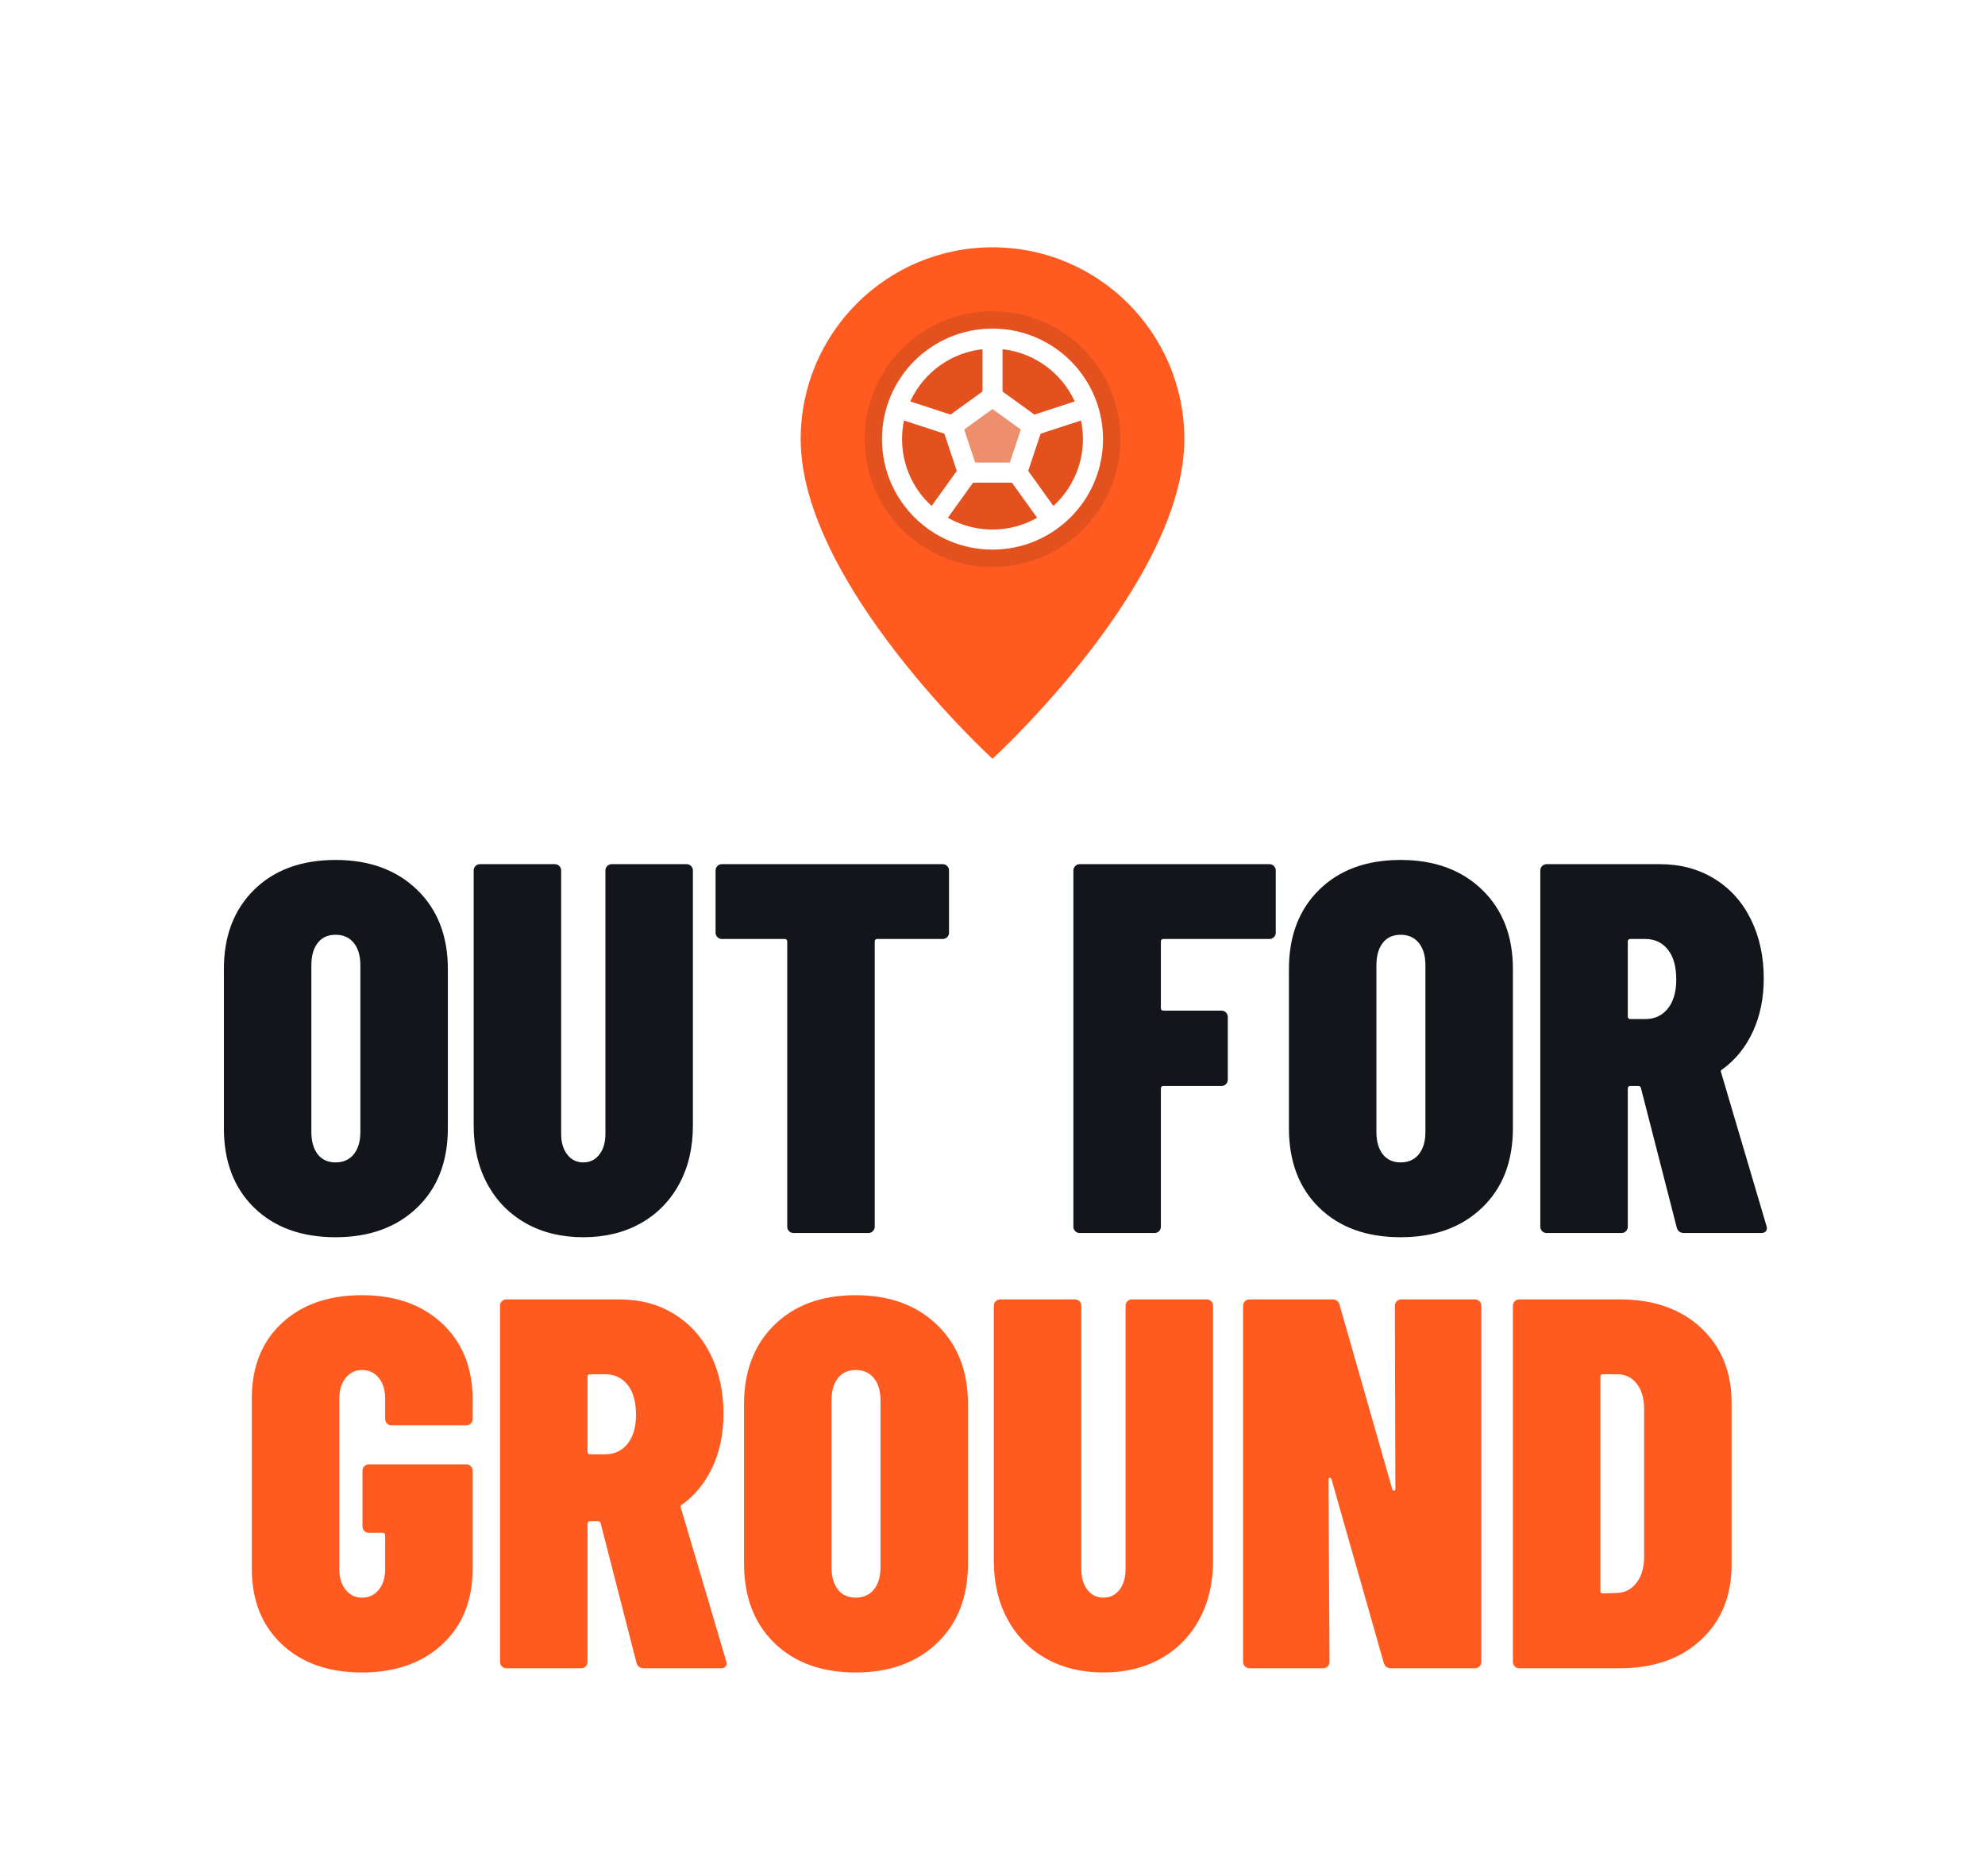
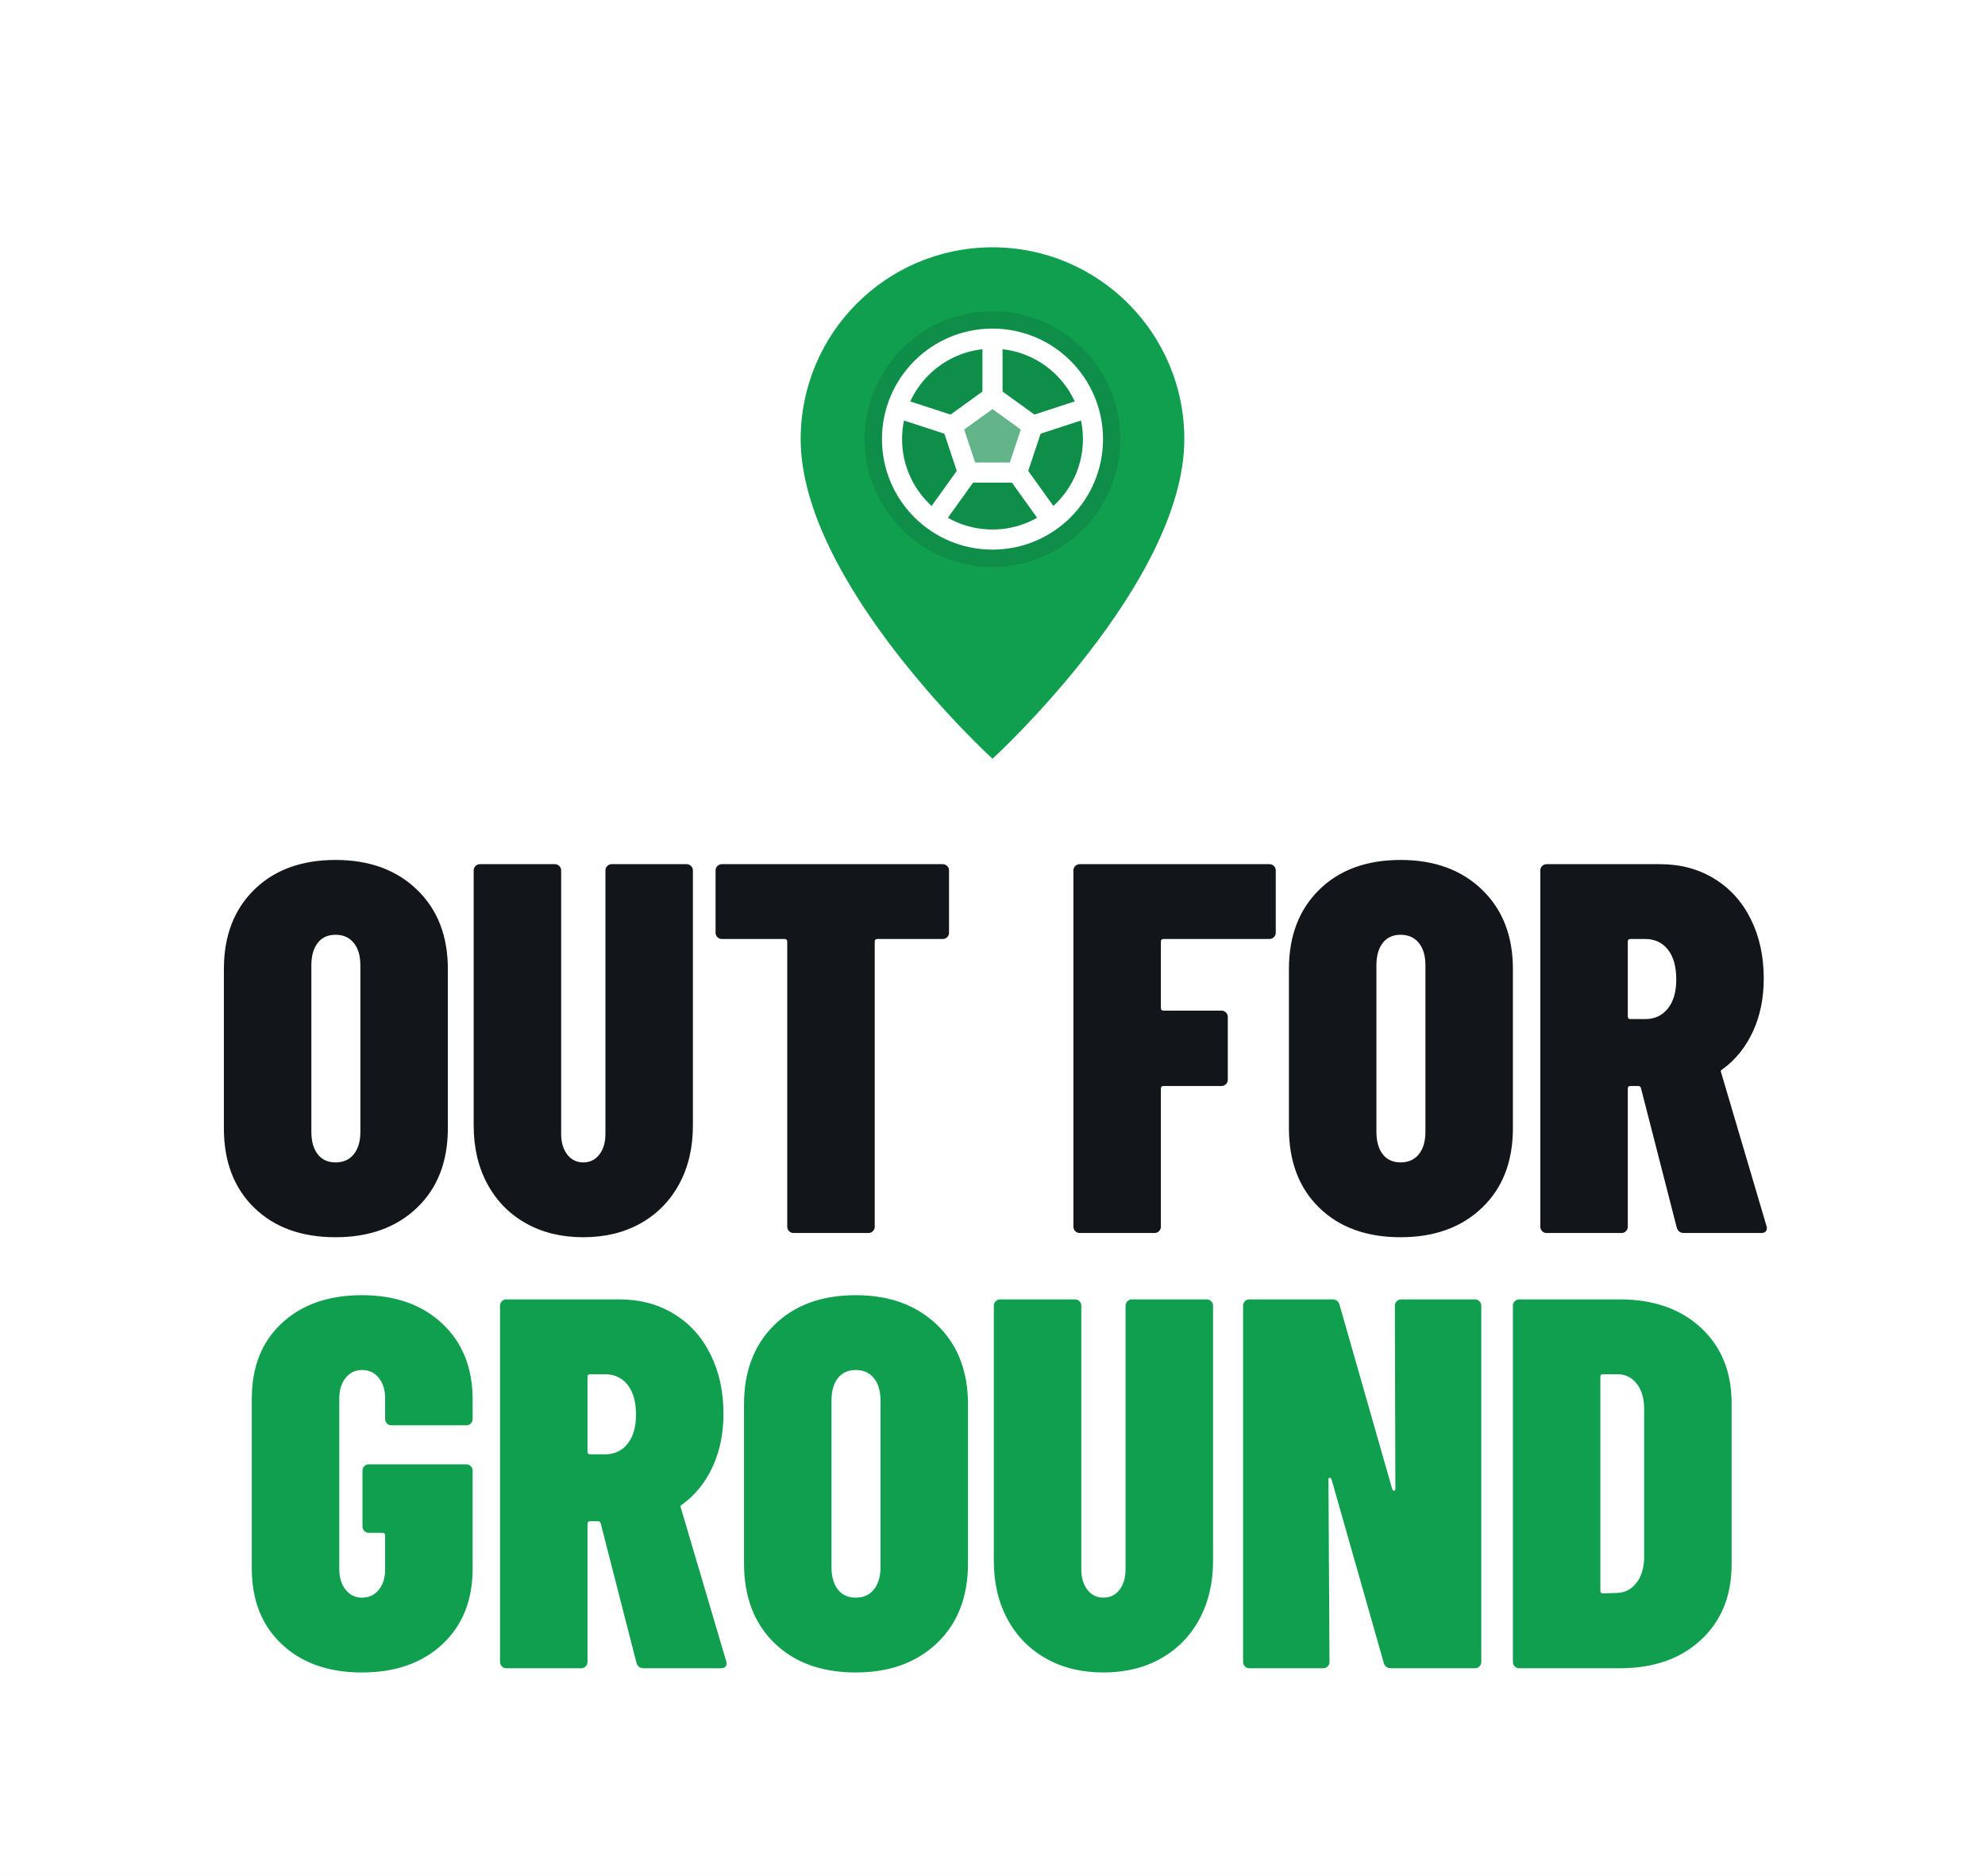
<svg xmlns="http://www.w3.org/2000/svg" viewBox="0 0 565 534" width="565" height="534" role="img" aria-label="Out For Ground Football">
  <rect width="565" height="534" fill="#ffffff" />
  <g transform="translate(199.3,60) scale(2.6)">
-     <path d="M32 4c-11.6 0-21 9.4-21 21 0 15.8 21 35 21 35s21-19.2 21-35c0-11.6-9.4-21-21-21z" fill="#ff5a1f" />
+     <path d="M32 4c-11.6 0-21 9.4-21 21 0 15.8 21 35 21 35s21-19.2 21-35c0-11.6-9.4-21-21-21z" fill="#0f9f4f" />
    <circle cx="32" cy="25" r="14" fill="#12151a" opacity="0.12" />
    <g transform="translate(17.333 10.333) scale(1.2222)" fill="none" stroke="#fff" stroke-width="1.800" stroke-linecap="round" stroke-linejoin="round">
      <circle cx="12" cy="12" r="9" />
      <path d="M12 8.2l3.6 2.6-1.4 4.2H9.8l-1.4-4.2L12 8.2z" fill="#fff" fill-opacity="0.35" />
      <path d="M12 8.2V3.4M15.6 10.8l4.6-1.5M14.2 15l2.8 3.9M9.8 15L7 18.9M8.4 10.8L3.8 9.3" />
    </g>
  </g>
  <path d="M63.725 321.15V275.85Q63.725 261.75 72.35 253.275Q80.975 244.8 95.525 244.8Q109.925 244.8 118.7 253.275Q127.475 261.75 127.475 275.85V321.15Q127.475 335.4 118.7 343.8Q109.925 352.2 95.525 352.2Q80.975 352.2 72.35 343.8Q63.725 335.4 63.725 321.15ZM102.575 322.2V274.8Q102.575 270.75 100.7 268.425Q98.825 266.1 95.525 266.1Q92.225 266.1 90.425 268.425Q88.625 270.75 88.625 274.8V322.2Q88.625 326.25 90.425 328.575Q92.225 330.9 95.525 330.9Q98.825 330.9 100.7 328.575Q102.575 326.25 102.575 322.2Z M134.825 320.4V247.8Q134.825 247.05 135.35 246.525Q135.875 246.0 136.625 246.0H157.925Q158.675 246.0 159.2 246.525Q159.725 247.05 159.725 247.8V322.8Q159.725 326.4 161.45 328.65Q163.175 330.9 166.025 330.9Q168.875 330.9 170.6 328.65Q172.325 326.4 172.325 322.8V247.8Q172.325 247.05 172.85 246.525Q173.375 246.0 174.125 246.0H195.425Q196.175 246.0 196.7 246.525Q197.225 247.05 197.225 247.8V320.4Q197.225 329.85 193.325 337.05Q189.425 344.25 182.375 348.225Q175.325 352.2 166.025 352.2Q156.725 352.2 149.675 348.225Q142.625 344.25 138.725 337.05Q134.825 329.85 134.825 320.4Z M270.125 247.8V265.5Q270.125 266.25 269.6 266.775Q269.075 267.3 268.325 267.3H249.725Q248.975 267.3 248.975 268.05V349.2Q248.975 349.95 248.45 350.475Q247.925 351.0 247.175 351.0H225.875Q225.125 351.0 224.6 350.475Q224.075 349.95 224.075 349.2V268.05Q224.075 267.3 223.325 267.3H205.475Q204.725 267.3 204.2 266.775Q203.675 266.25 203.675 265.5V247.8Q203.675 247.05 204.2 246.525Q204.725 246.0 205.475 246.0H268.325Q269.075 246.0 269.6 246.525Q270.125 247.05 270.125 247.8Z  M361.325 267.3H331.175Q330.425 267.3 330.425 268.05V286.95Q330.425 287.7 331.175 287.7H347.675Q348.425 287.7 348.95 288.225Q349.475 288.75 349.475 289.5V307.35Q349.475 308.1 348.95 308.625Q348.425 309.15 347.675 309.15H331.175Q330.425 309.15 330.425 309.9V349.2Q330.425 349.95 329.9 350.475Q329.375 351.0 328.625 351.0H307.325Q306.575 351.0 306.05 350.475Q305.525 349.95 305.525 349.2V247.8Q305.525 247.05 306.05 246.525Q306.575 246.0 307.325 246.0H361.325Q362.075 246.0 362.6 246.525Q363.125 247.05 363.125 247.8V265.5Q363.125 266.25 362.6 266.775Q362.075 267.3 361.325 267.3Z M366.875 321.15V275.85Q366.875 261.75 375.5 253.275Q384.125 244.8 398.675 244.8Q413.075 244.8 421.85 253.275Q430.625 261.75 430.625 275.85V321.15Q430.625 335.4 421.85 343.8Q413.075 352.2 398.675 352.2Q384.125 352.2 375.5 343.8Q366.875 335.4 366.875 321.15ZM405.725 322.2V274.8Q405.725 270.75 403.85 268.425Q401.975 266.1 398.675 266.1Q395.375 266.1 393.575 268.425Q391.775 270.75 391.775 274.8V322.2Q391.775 326.25 393.575 328.575Q395.375 330.9 398.675 330.9Q401.975 330.9 403.85 328.575Q405.725 326.25 405.725 322.2Z M477.275 349.5 467.075 309.75Q466.925 309.15 466.325 309.15H464.075Q463.325 309.15 463.325 309.9V349.2Q463.325 349.95 462.8 350.475Q462.275 351.0 461.525 351.0H440.225Q439.475 351.0 438.95 350.475Q438.425 349.95 438.425 349.2V247.8Q438.425 247.05 438.95 246.525Q439.475 246.0 440.225 246.0H472.475Q481.175 246.0 487.925 250.125Q494.675 254.25 498.35 261.675Q502.025 269.1 502.025 278.55Q502.025 286.95 498.95 293.625Q495.875 300.3 490.325 304.35Q490.025 304.5 489.875 304.725Q489.725 304.95 489.875 305.25L502.775 348.9L502.925 349.5Q502.925 351.0 501.275 351.0H479.375Q477.725 351.0 477.275 349.5ZM463.325 268.05V289.35Q463.325 290.1 464.075 290.1H468.275Q472.325 290.1 474.725 287.1Q477.125 284.1 477.125 278.85Q477.125 273.3 474.725 270.3Q472.325 267.3 468.275 267.3H464.075Q463.325 267.3 463.325 268.05Z" fill="#12151a" />
-   <path d="M71.675 446.55V398.1Q71.675 384.6 80.225 376.65Q88.775 368.7 103.025 368.7Q117.275 368.7 125.9 376.8Q134.525 384.9 134.525 398.4V403.95Q134.525 404.7 134.0 405.225Q133.475 405.75 132.725 405.75H111.425Q110.675 405.75 110.15 405.225Q109.625 404.7 109.625 403.95V398.1Q109.625 394.5 107.825 392.25Q106.025 390.0 103.025 390.0Q100.175 390.0 98.375 392.25Q96.575 394.5 96.575 398.1V446.7Q96.575 450.3 98.375 452.55Q100.175 454.8 103.025 454.8Q106.025 454.8 107.825 452.55Q109.625 450.3 109.625 446.7V437.1Q109.625 436.35 108.875 436.35H104.975Q104.225 436.35 103.7 435.825Q103.175 435.3 103.175 434.55V418.65Q103.175 417.9 103.7 417.375Q104.225 416.85 104.975 416.85H132.725Q133.475 416.85 134.0 417.375Q134.525 417.9 134.525 418.65V446.55Q134.525 460.05 125.9 468.075Q117.275 476.1 103.025 476.1Q88.775 476.1 80.225 468.075Q71.675 460.05 71.675 446.55Z M181.175 473.4 170.975 433.65Q170.825 433.05 170.225 433.05H167.975Q167.225 433.05 167.225 433.8V473.1Q167.225 473.85 166.7 474.375Q166.175 474.9 165.425 474.9H144.125Q143.375 474.9 142.85 474.375Q142.325 473.85 142.325 473.1V371.7Q142.325 370.95 142.85 370.425Q143.375 369.9 144.125 369.9H176.375Q185.075 369.9 191.825 374.025Q198.575 378.15 202.25 385.575Q205.925 393.0 205.925 402.45Q205.925 410.85 202.85 417.525Q199.775 424.2 194.225 428.25Q193.925 428.4 193.775 428.625Q193.625 428.85 193.775 429.15L206.675 472.8L206.825 473.4Q206.825 474.9 205.175 474.9H183.275Q181.625 474.9 181.175 473.4ZM167.225 391.95V413.25Q167.225 414.0 167.975 414.0H172.175Q176.225 414.0 178.625 411.0Q181.025 408.0 181.025 402.75Q181.025 397.2 178.625 394.2Q176.225 391.2 172.175 391.2H167.975Q167.225 391.2 167.225 391.95Z M211.775 445.05V399.75Q211.775 385.65 220.4 377.175Q229.025 368.7 243.575 368.7Q257.975 368.7 266.75 377.175Q275.525 385.65 275.525 399.75V445.05Q275.525 459.3 266.75 467.7Q257.975 476.1 243.575 476.1Q229.025 476.1 220.4 467.7Q211.775 459.3 211.775 445.05ZM250.625 446.1V398.7Q250.625 394.65 248.75 392.325Q246.875 390.0 243.575 390.0Q240.275 390.0 238.475 392.325Q236.675 394.65 236.675 398.7V446.1Q236.675 450.15 238.475 452.475Q240.275 454.8 243.575 454.8Q246.875 454.8 248.75 452.475Q250.625 450.15 250.625 446.1Z M282.875 444.3V371.7Q282.875 370.95 283.4 370.425Q283.925 369.9 284.675 369.9H305.975Q306.725 369.9 307.25 370.425Q307.775 370.95 307.775 371.7V446.7Q307.775 450.3 309.5 452.55Q311.225 454.8 314.075 454.8Q316.925 454.8 318.65 452.55Q320.375 450.3 320.375 446.7V371.7Q320.375 370.95 320.9 370.425Q321.425 369.9 322.175 369.9H343.475Q344.225 369.9 344.75 370.425Q345.275 370.95 345.275 371.7V444.3Q345.275 453.75 341.375 460.95Q337.475 468.15 330.425 472.125Q323.375 476.1 314.075 476.1Q304.775 476.1 297.725 472.125Q290.675 468.15 286.775 460.95Q282.875 453.75 282.875 444.3Z M398.825 369.9H419.825Q420.575 369.9 421.1 370.425Q421.625 370.95 421.625 371.7V473.1Q421.625 473.85 421.1 474.375Q420.575 474.9 419.825 474.9H395.975Q394.325 474.9 393.875 473.4L379.025 421.2Q378.875 420.75 378.5 420.675Q378.125 420.6 378.125 421.2L378.425 473.1Q378.425 473.85 377.9 474.375Q377.375 474.9 376.625 474.9H355.625Q354.875 474.9 354.35 474.375Q353.825 473.85 353.825 473.1V371.7Q353.825 370.95 354.35 370.425Q354.875 369.9 355.625 369.9H379.175Q380.825 369.9 381.275 371.4L396.275 423.9Q396.425 424.35 396.8 424.35Q397.175 424.35 397.175 423.75L397.025 371.7Q397.025 370.95 397.55 370.425Q398.075 369.9 398.825 369.9Z M430.625 473.1V371.7Q430.625 370.95 431.15 370.425Q431.675 369.9 432.425 369.9H461.075Q475.475 369.9 484.175 378.0Q492.875 386.1 492.875 399.45V445.35Q492.875 458.7 484.175 466.8Q475.475 474.9 461.075 474.9H432.425Q431.675 474.9 431.15 474.375Q430.625 473.85 430.625 473.1ZM456.275 453.6 460.475 453.45Q463.625 453.3 465.725 450.675Q467.825 448.05 467.975 443.7V401.1Q467.975 396.6 465.875 393.9Q463.775 391.2 460.325 391.2H456.275Q455.525 391.2 455.525 391.95V452.85Q455.525 453.6 456.275 453.6Z" fill="#ff5a1f" />
+   <path d="M71.675 446.55V398.1Q71.675 384.6 80.225 376.65Q88.775 368.7 103.025 368.7Q117.275 368.7 125.9 376.8Q134.525 384.9 134.525 398.4V403.95Q134.525 404.7 134.0 405.225Q133.475 405.75 132.725 405.75H111.425Q110.675 405.75 110.15 405.225Q109.625 404.7 109.625 403.95V398.1Q109.625 394.5 107.825 392.25Q106.025 390.0 103.025 390.0Q100.175 390.0 98.375 392.25Q96.575 394.5 96.575 398.1V446.7Q96.575 450.3 98.375 452.55Q100.175 454.8 103.025 454.8Q106.025 454.8 107.825 452.55Q109.625 450.3 109.625 446.7V437.1Q109.625 436.35 108.875 436.35H104.975Q104.225 436.35 103.7 435.825Q103.175 435.3 103.175 434.55V418.65Q103.175 417.9 103.7 417.375Q104.225 416.85 104.975 416.85H132.725Q133.475 416.85 134.0 417.375Q134.525 417.9 134.525 418.65V446.55Q134.525 460.05 125.9 468.075Q117.275 476.1 103.025 476.1Q88.775 476.1 80.225 468.075Q71.675 460.05 71.675 446.55Z M181.175 473.4 170.975 433.65Q170.825 433.05 170.225 433.05H167.975Q167.225 433.05 167.225 433.8V473.1Q167.225 473.85 166.7 474.375Q166.175 474.9 165.425 474.9H144.125Q143.375 474.9 142.85 474.375Q142.325 473.85 142.325 473.1V371.7Q142.325 370.95 142.85 370.425Q143.375 369.9 144.125 369.9H176.375Q185.075 369.9 191.825 374.025Q198.575 378.15 202.25 385.575Q205.925 393.0 205.925 402.45Q205.925 410.85 202.85 417.525Q199.775 424.2 194.225 428.25Q193.925 428.4 193.775 428.625Q193.625 428.85 193.775 429.15L206.675 472.8L206.825 473.4Q206.825 474.9 205.175 474.9H183.275Q181.625 474.9 181.175 473.4ZM167.225 391.95V413.25Q167.225 414.0 167.975 414.0H172.175Q176.225 414.0 178.625 411.0Q181.025 408.0 181.025 402.75Q181.025 397.2 178.625 394.2Q176.225 391.2 172.175 391.2H167.975Q167.225 391.2 167.225 391.95Z M211.775 445.05V399.75Q211.775 385.65 220.4 377.175Q229.025 368.7 243.575 368.7Q257.975 368.7 266.75 377.175Q275.525 385.65 275.525 399.75V445.05Q275.525 459.3 266.75 467.7Q257.975 476.1 243.575 476.1Q229.025 476.1 220.4 467.7Q211.775 459.3 211.775 445.05ZM250.625 446.1V398.7Q250.625 394.65 248.75 392.325Q246.875 390.0 243.575 390.0Q240.275 390.0 238.475 392.325Q236.675 394.65 236.675 398.7V446.1Q236.675 450.15 238.475 452.475Q240.275 454.8 243.575 454.8Q246.875 454.8 248.75 452.475Q250.625 450.15 250.625 446.1Z M282.875 444.3V371.7Q282.875 370.95 283.4 370.425Q283.925 369.9 284.675 369.9H305.975Q306.725 369.9 307.25 370.425Q307.775 370.95 307.775 371.7V446.7Q307.775 450.3 309.5 452.55Q311.225 454.8 314.075 454.8Q316.925 454.8 318.65 452.55Q320.375 450.3 320.375 446.7V371.7Q320.375 370.95 320.9 370.425Q321.425 369.9 322.175 369.9H343.475Q344.225 369.9 344.75 370.425Q345.275 370.95 345.275 371.7V444.3Q345.275 453.75 341.375 460.95Q337.475 468.15 330.425 472.125Q323.375 476.1 314.075 476.1Q304.775 476.1 297.725 472.125Q290.675 468.15 286.775 460.95Q282.875 453.75 282.875 444.3Z M398.825 369.9H419.825Q420.575 369.9 421.1 370.425Q421.625 370.95 421.625 371.7V473.1Q421.625 473.85 421.1 474.375Q420.575 474.9 419.825 474.9H395.975Q394.325 474.9 393.875 473.4L379.025 421.2Q378.875 420.75 378.5 420.675Q378.125 420.6 378.125 421.2L378.425 473.1Q378.425 473.85 377.9 474.375Q377.375 474.9 376.625 474.9H355.625Q354.875 474.9 354.35 474.375Q353.825 473.85 353.825 473.1V371.7Q353.825 370.95 354.35 370.425Q354.875 369.9 355.625 369.9H379.175Q380.825 369.9 381.275 371.4L396.275 423.9Q396.425 424.35 396.8 424.35Q397.175 424.35 397.175 423.75L397.025 371.7Q397.025 370.95 397.55 370.425Q398.075 369.9 398.825 369.9Z M430.625 473.1V371.7Q430.625 370.95 431.15 370.425Q431.675 369.9 432.425 369.9H461.075Q475.475 369.9 484.175 378.0Q492.875 386.1 492.875 399.45V445.35Q492.875 458.7 484.175 466.8Q475.475 474.9 461.075 474.9H432.425Q431.675 474.9 431.15 474.375Q430.625 473.85 430.625 473.1ZM456.275 453.6 460.475 453.45Q463.625 453.3 465.725 450.675Q467.825 448.05 467.975 443.7V401.1Q467.975 396.6 465.875 393.9Q463.775 391.2 460.325 391.2H456.275Q455.525 391.2 455.525 391.95V452.85Q455.525 453.6 456.275 453.6Z" fill="#0f9f4f" />
</svg>
